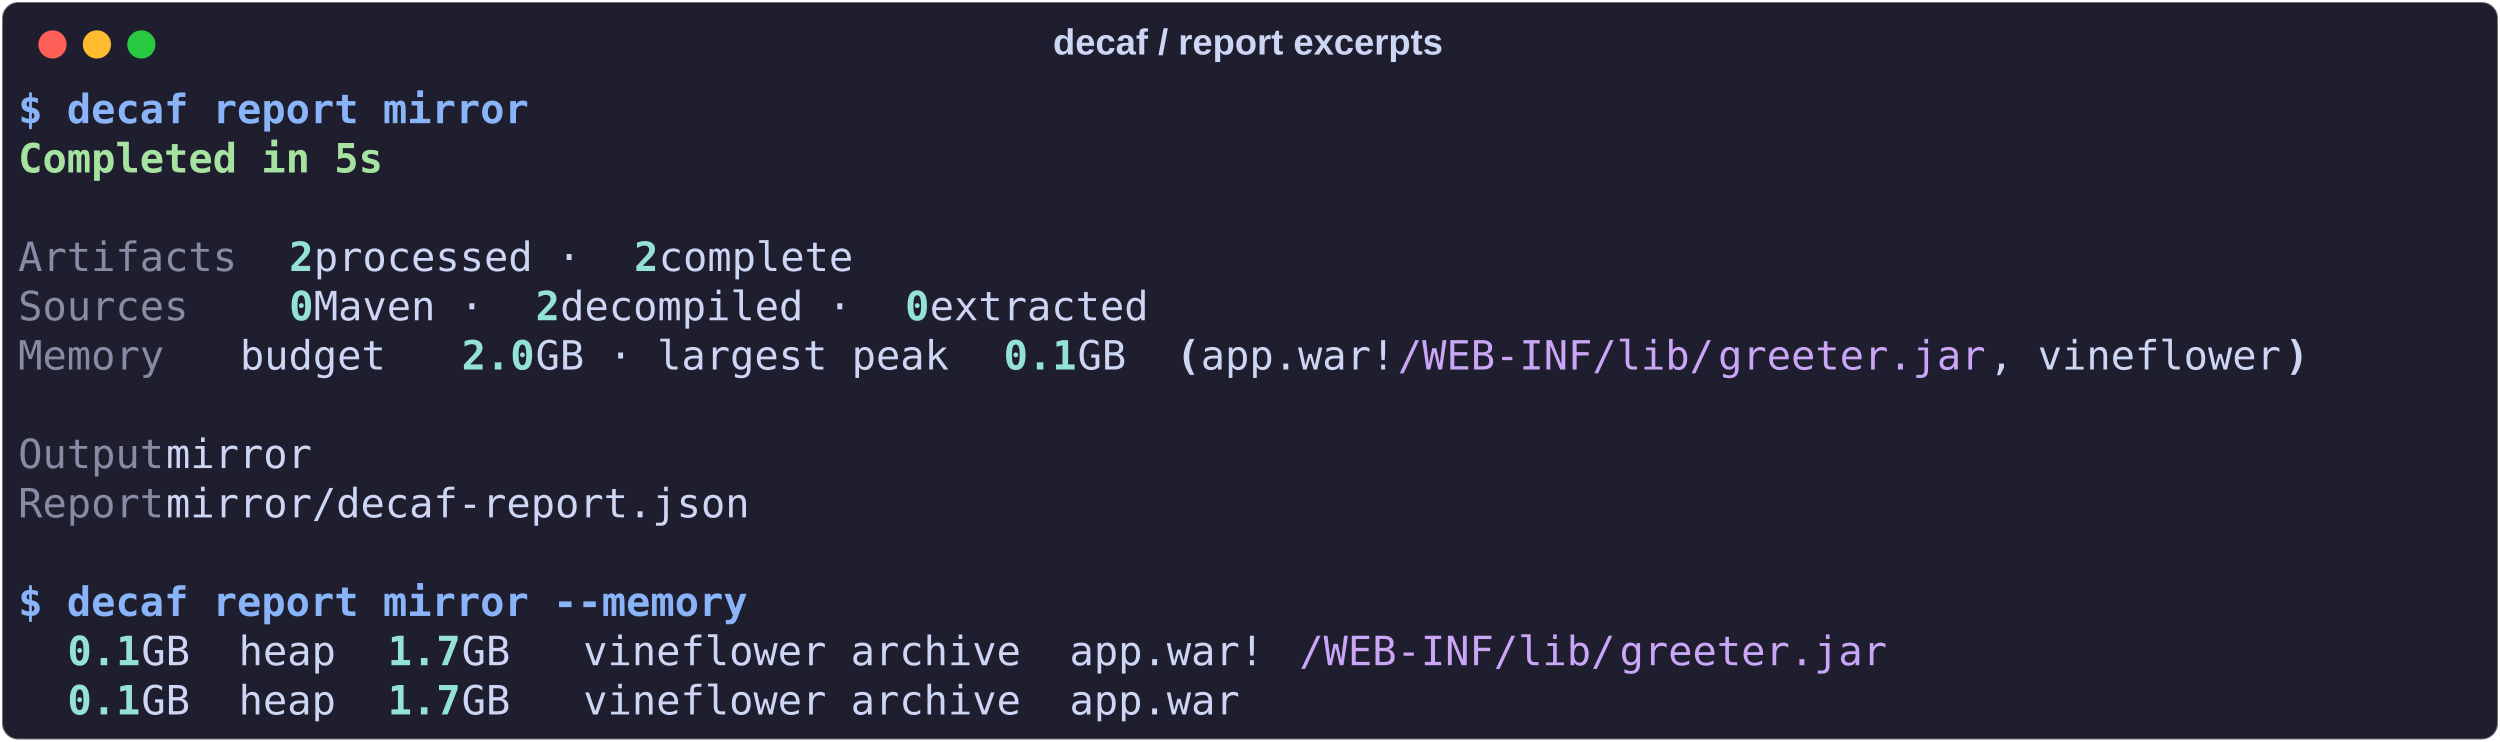
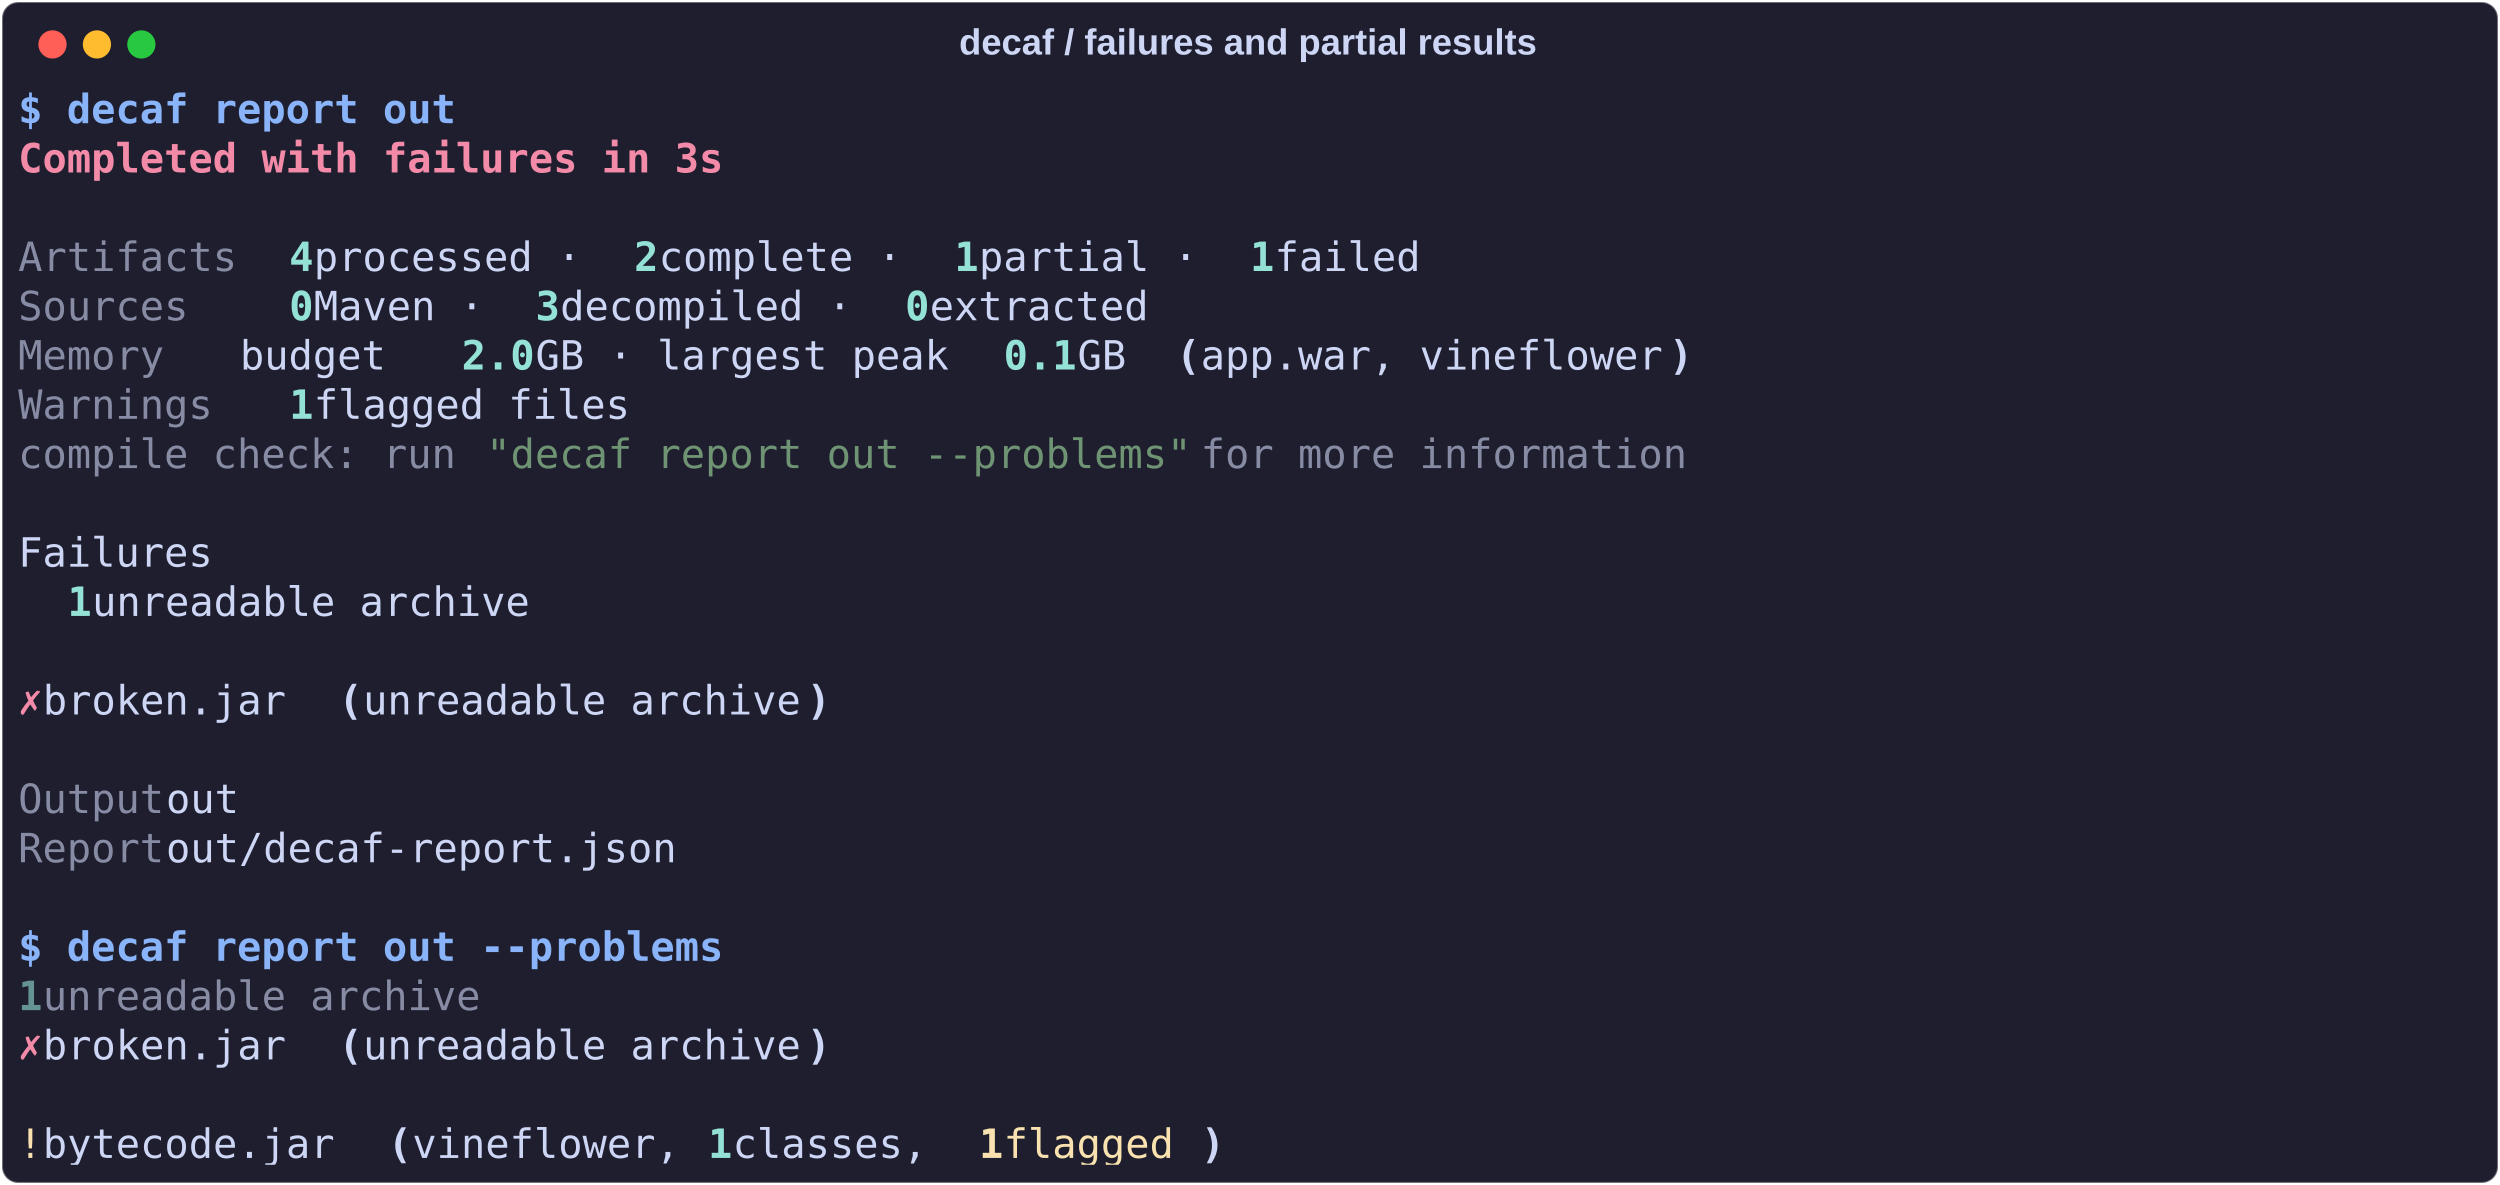
- <svg xmlns="http://www.w3.org/2000/svg" role="img" width="1238" height="367.2" class="rich-terminal" viewBox="0 0 1238 367.2">
+ <svg xmlns="http://www.w3.org/2000/svg" role="img" width="1238" height="586.8" class="rich-terminal" viewBox="0 0 1238 586.8">
  <style>

    .report-matrix {
        font-family: "DejaVu Sans Mono", monospace;
        font-size: 20px;
        line-height: 24.4px;
        font-variant-east-asian: full-width;
    }

    .report-title {
        font-size: 18px;
        font-weight: bold;
        font-family: arial;
    }

    .report-r1 { fill: #89b4fa;font-weight: bold }
.report-r2 { fill: #cdd6f4 }
- .report-r3 { fill: #a6e3a1;font-weight: bold }
+ .report-r3 { fill: #f38ba8;font-weight: bold }
.report-r4 { fill: #878ca4 }
.report-r5 { fill: #94e2d5;font-weight: bold }
.report-r6 { fill: #cdd6f4;font-weight: bold }
- .report-r7 { fill: #cba6f7 }
+ .report-r7 { fill: #6f9473 }
+ .report-r8 { fill: #f38ba8 }
+ .report-r9 { fill: #649392;font-weight: bold }
+ .report-r10 { fill: #f9e2af }
+ .report-r11 { fill: #f9e2af;font-weight: bold }
    </style>
  <defs>
    <clipPath id="report-clip-terminal">
-       <rect x="0" y="0" width="1219.0" height="316.2" />
+       <rect x="0" y="0" width="1219.0" height="535.8" />
    </clipPath>
    <clipPath id="report-line-0">
      <rect x="0" y="1.5" width="1220" height="24.65" />
    </clipPath>
    <clipPath id="report-line-1">
      <rect x="0" y="25.9" width="1220" height="24.65" />
    </clipPath>
    <clipPath id="report-line-2">
      <rect x="0" y="50.3" width="1220" height="24.65" />
    </clipPath>
    <clipPath id="report-line-3">
      <rect x="0" y="74.7" width="1220" height="24.65" />
    </clipPath>
    <clipPath id="report-line-4">
      <rect x="0" y="99.1" width="1220" height="24.65" />
    </clipPath>
    <clipPath id="report-line-5">
      <rect x="0" y="123.5" width="1220" height="24.65" />
    </clipPath>
    <clipPath id="report-line-6">
      <rect x="0" y="147.9" width="1220" height="24.65" />
    </clipPath>
    <clipPath id="report-line-7">
      <rect x="0" y="172.3" width="1220" height="24.65" />
    </clipPath>
    <clipPath id="report-line-8">
      <rect x="0" y="196.7" width="1220" height="24.65" />
    </clipPath>
    <clipPath id="report-line-9">
      <rect x="0" y="221.1" width="1220" height="24.65" />
    </clipPath>
    <clipPath id="report-line-10">
      <rect x="0" y="245.5" width="1220" height="24.65" />
    </clipPath>
    <clipPath id="report-line-11">
      <rect x="0" y="269.9" width="1220" height="24.65" />
    </clipPath>
+     <clipPath id="report-line-12">
+       <rect x="0" y="294.3" width="1220" height="24.65" />
+     </clipPath>
+     <clipPath id="report-line-13">
+       <rect x="0" y="318.7" width="1220" height="24.65" />
+     </clipPath>
+     <clipPath id="report-line-14">
+       <rect x="0" y="343.1" width="1220" height="24.65" />
+     </clipPath>
+     <clipPath id="report-line-15">
+       <rect x="0" y="367.5" width="1220" height="24.65" />
+     </clipPath>
+     <clipPath id="report-line-16">
+       <rect x="0" y="391.9" width="1220" height="24.65" />
+     </clipPath>
+     <clipPath id="report-line-17">
+       <rect x="0" y="416.3" width="1220" height="24.65" />
+     </clipPath>
+     <clipPath id="report-line-18">
+       <rect x="0" y="440.7" width="1220" height="24.65" />
+     </clipPath>
+     <clipPath id="report-line-19">
+       <rect x="0" y="465.1" width="1220" height="24.65" />
+     </clipPath>
+     <clipPath id="report-line-20">
+       <rect x="0" y="489.5" width="1220" height="24.65" />
+     </clipPath>
  </defs>
-   <rect fill="#1e1e2e" stroke="rgba(255,255,255,0.35)" stroke-width="1" x="1" y="1" width="1236" height="365.2" rx="8" />
-   <text class="report-title" fill="#cdd6f4" text-anchor="middle" x="618" y="27">decaf / report excerpts</text>
+   <rect fill="#1e1e2e" stroke="rgba(255,255,255,0.35)" stroke-width="1" x="1" y="1" width="1236" height="584.8" rx="8" />
+   <text class="report-title" fill="#cdd6f4" text-anchor="middle" x="618" y="27">decaf / failures and partial results</text>
  <g transform="translate(26,22)">
    <circle cx="0" cy="0" r="7" fill="#ff5f57" />
    <circle cx="22" cy="0" r="7" fill="#febc2e" />
    <circle cx="44" cy="0" r="7" fill="#28c840" />
  </g>
  <g transform="translate(9, 41)" clip-path="url(#report-clip-terminal)">
    <g class="report-matrix">
-       <text class="report-r1" x="0" y="20" textLength="256.2" clip-path="url(#report-line-0)">$ decaf report mirror</text>
+       <text class="report-r1" x="0" y="20" textLength="219.6" clip-path="url(#report-line-0)">$ decaf report out</text>
      <text class="report-r2" x="1220" y="20" textLength="12.2" clip-path="url(#report-line-0)">
</text>
-       <text class="report-r3" x="0" y="44.4" textLength="183" clip-path="url(#report-line-1)">Completed in 5s</text>
+       <text class="report-r3" x="0" y="44.4" textLength="353.8" clip-path="url(#report-line-1)">Completed with failures in 3s</text>
      <text class="report-r2" x="1220" y="44.4" textLength="12.2" clip-path="url(#report-line-1)">
</text>
      <text class="report-r2" x="1220" y="68.8" textLength="12.2" clip-path="url(#report-line-2)">
</text>
      <text class="report-r4" x="0" y="93.2" textLength="109.8" clip-path="url(#report-line-3)">Artifacts</text>
-       <text class="report-r5" x="134.2" y="93.2" textLength="12.2" clip-path="url(#report-line-3)">2</text>
+       <text class="report-r5" x="134.2" y="93.2" textLength="12.2" clip-path="url(#report-line-3)">4</text>
      <text class="report-r2" x="146.4" y="93.2" textLength="158.6" clip-path="url(#report-line-3)"> processed · </text>
      <text class="report-r5" x="305" y="93.2" textLength="12.2" clip-path="url(#report-line-3)">2</text>
-       <text class="report-r2" x="317.2" y="93.2" textLength="109.8" clip-path="url(#report-line-3)"> complete</text>
+       <text class="report-r2" x="317.2" y="93.2" textLength="146.4" clip-path="url(#report-line-3)"> complete · </text>
+       <text class="report-r5" x="463.6" y="93.2" textLength="12.2" clip-path="url(#report-line-3)">1</text>
+       <text class="report-r2" x="475.8" y="93.2" textLength="134.2" clip-path="url(#report-line-3)"> partial · </text>
+       <text class="report-r5" x="610" y="93.2" textLength="12.2" clip-path="url(#report-line-3)">1</text>
+       <text class="report-r2" x="622.2" y="93.2" textLength="85.4" clip-path="url(#report-line-3)"> failed</text>
      <text class="report-r2" x="1220" y="93.2" textLength="12.2" clip-path="url(#report-line-3)">
</text>
      <text class="report-r4" x="0" y="117.6" textLength="109.8" clip-path="url(#report-line-4)">Sources  </text>
      <text class="report-r5" x="134.2" y="117.6" textLength="12.2" clip-path="url(#report-line-4)">0</text>
      <text class="report-r2" x="146.4" y="117.6" textLength="109.8" clip-path="url(#report-line-4)"> Maven · </text>
-       <text class="report-r5" x="256.2" y="117.6" textLength="12.2" clip-path="url(#report-line-4)">2</text>
+       <text class="report-r5" x="256.2" y="117.6" textLength="12.2" clip-path="url(#report-line-4)">3</text>
      <text class="report-r2" x="268.4" y="117.6" textLength="170.8" clip-path="url(#report-line-4)"> decompiled · </text>
      <text class="report-r5" x="439.2" y="117.6" textLength="12.2" clip-path="url(#report-line-4)">0</text>
      <text class="report-r2" x="451.4" y="117.6" textLength="122" clip-path="url(#report-line-4)"> extracted</text>
      <text class="report-r2" x="1220" y="117.6" textLength="12.2" clip-path="url(#report-line-4)">
</text>
      <text class="report-r4" x="0" y="142" textLength="109.8" clip-path="url(#report-line-5)">Memory   </text>
      <text class="report-r2" x="109.8" y="142" textLength="109.8" clip-path="url(#report-line-5)">  budget </text>
      <text class="report-r5" x="219.6" y="142" textLength="36.6" clip-path="url(#report-line-5)">2.0</text>
      <text class="report-r2" x="256.2" y="142" textLength="231.8" clip-path="url(#report-line-5)"> GB · largest peak </text>
      <text class="report-r5" x="488" y="142" textLength="36.6" clip-path="url(#report-line-5)">0.1</text>
      <text class="report-r2" x="524.6" y="142" textLength="48.8" clip-path="url(#report-line-5)"> GB </text>
      <text class="report-r6" x="573.4" y="142" textLength="12.2" clip-path="url(#report-line-5)">(</text>
-       <text class="report-r2" x="585.6" y="142" textLength="97.6" clip-path="url(#report-line-5)">app.war!</text>
-       <text class="report-r7" x="683.2" y="142" textLength="158.6" clip-path="url(#report-line-5)">/WEB-INF/lib/</text>
-       <text class="report-r7" x="841.8" y="142" textLength="134.2" clip-path="url(#report-line-5)">greeter.jar</text>
-       <text class="report-r2" x="976" y="142" textLength="146.4" clip-path="url(#report-line-5)">, vineflower</text>
-       <text class="report-r6" x="1122.4" y="142" textLength="12.2" clip-path="url(#report-line-5)">)</text>
+       <text class="report-r2" x="585.6" y="142" textLength="231.8" clip-path="url(#report-line-5)">app.war, vineflower</text>
+       <text class="report-r6" x="817.4" y="142" textLength="12.2" clip-path="url(#report-line-5)">)</text>
      <text class="report-r2" x="1220" y="142" textLength="12.2" clip-path="url(#report-line-5)">
</text>
+       <text class="report-r4" x="0" y="166.4" textLength="109.8" clip-path="url(#report-line-6)">Warnings </text>
+       <text class="report-r5" x="134.2" y="166.4" textLength="12.2" clip-path="url(#report-line-6)">1</text>
+       <text class="report-r2" x="146.4" y="166.4" textLength="170.8" clip-path="url(#report-line-6)"> flagged files</text>
      <text class="report-r2" x="1220" y="166.4" textLength="12.2" clip-path="url(#report-line-6)">
</text>
-       <text class="report-r4" x="0" y="190.8" textLength="73.2" clip-path="url(#report-line-7)">Output</text>
-       <text class="report-r2" x="73.2" y="190.8" textLength="97.6" clip-path="url(#report-line-7)">  mirror</text>
+       <text class="report-r4" x="0" y="190.8" textLength="231.8" clip-path="url(#report-line-7)">compile check: run </text>
+       <text class="report-r7" x="231.8" y="190.8" textLength="353.8" clip-path="url(#report-line-7)">"decaf report out --problems"</text>
+       <text class="report-r4" x="585.6" y="190.8" textLength="256.2" clip-path="url(#report-line-7)"> for more information</text>
      <text class="report-r2" x="1220" y="190.8" textLength="12.2" clip-path="url(#report-line-7)">
</text>
-       <text class="report-r4" x="0" y="215.2" textLength="73.2" clip-path="url(#report-line-8)">Report</text>
-       <text class="report-r2" x="73.2" y="215.2" textLength="317.2" clip-path="url(#report-line-8)">  mirror/decaf-report.json</text>
      <text class="report-r2" x="1220" y="215.2" textLength="12.2" clip-path="url(#report-line-8)">
</text>
+       <text class="report-r2" x="0" y="239.6" textLength="97.6" clip-path="url(#report-line-9)">Failures</text>
      <text class="report-r2" x="1220" y="239.6" textLength="12.2" clip-path="url(#report-line-9)">
</text>
-       <text class="report-r1" x="0" y="264" textLength="366" clip-path="url(#report-line-10)">$ decaf report mirror --memory</text>
+       <text class="report-r5" x="24.4" y="264" textLength="12.2" clip-path="url(#report-line-10)">1</text>
+       <text class="report-r2" x="36.6" y="264" textLength="244" clip-path="url(#report-line-10)">  unreadable archive</text>
      <text class="report-r2" x="1220" y="264" textLength="12.2" clip-path="url(#report-line-10)">
</text>
-       <text class="report-r5" x="24.4" y="288.4" textLength="36.6" clip-path="url(#report-line-11)">0.1</text>
-       <text class="report-r2" x="61" y="288.4" textLength="122" clip-path="url(#report-line-11)"> GB  heap </text>
-       <text class="report-r5" x="183" y="288.4" textLength="36.6" clip-path="url(#report-line-11)">1.7</text>
-       <text class="report-r2" x="219.6" y="288.4" textLength="414.8" clip-path="url(#report-line-11)"> GB   vineflower archive  app.war!</text>
-       <text class="report-r7" x="634.4" y="288.4" textLength="158.6" clip-path="url(#report-line-11)">/WEB-INF/lib/</text>
-       <text class="report-r7" x="793" y="288.4" textLength="134.2" clip-path="url(#report-line-11)">greeter.jar</text>
      <text class="report-r2" x="1220" y="288.4" textLength="12.2" clip-path="url(#report-line-11)">
</text>
-       <text class="report-r5" x="24.4" y="312.8" textLength="36.6" clip-path="url(#report-line-12)">0.1</text>
-       <text class="report-r2" x="61" y="312.8" textLength="122" clip-path="url(#report-line-12)"> GB  heap </text>
-       <text class="report-r5" x="183" y="312.8" textLength="36.6" clip-path="url(#report-line-12)">1.7</text>
-       <text class="report-r2" x="219.6" y="312.8" textLength="402.6" clip-path="url(#report-line-12)"> GB   vineflower archive  app.war</text>
+       <text class="report-r8" x="0" y="312.8" textLength="12.2" clip-path="url(#report-line-12)">✗</text>
+       <text class="report-r2" x="12.2" y="312.8" textLength="146.4" clip-path="url(#report-line-12)"> broken.jar </text>
+       <text class="report-r6" x="158.6" y="312.8" textLength="12.2" clip-path="url(#report-line-12)">(</text>
+       <text class="report-r2" x="170.8" y="312.8" textLength="219.6" clip-path="url(#report-line-12)">unreadable archive</text>
+       <text class="report-r6" x="390.4" y="312.8" textLength="12.2" clip-path="url(#report-line-12)">)</text>
      <text class="report-r2" x="1220" y="312.8" textLength="12.2" clip-path="url(#report-line-12)">
+ </text>
+       <text class="report-r2" x="1220" y="337.2" textLength="12.2" clip-path="url(#report-line-13)">
+ </text>
+       <text class="report-r4" x="0" y="361.6" textLength="73.2" clip-path="url(#report-line-14)">Output</text>
+       <text class="report-r2" x="73.2" y="361.6" textLength="61" clip-path="url(#report-line-14)">  out</text>
+       <text class="report-r2" x="1220" y="361.6" textLength="12.2" clip-path="url(#report-line-14)">
+ </text>
+       <text class="report-r4" x="0" y="386" textLength="73.2" clip-path="url(#report-line-15)">Report</text>
+       <text class="report-r2" x="73.2" y="386" textLength="280.6" clip-path="url(#report-line-15)">  out/decaf-report.json</text>
+       <text class="report-r2" x="1220" y="386" textLength="12.2" clip-path="url(#report-line-15)">
+ </text>
+       <text class="report-r2" x="1220" y="410.4" textLength="12.2" clip-path="url(#report-line-16)">
+ </text>
+       <text class="report-r1" x="0" y="434.8" textLength="353.8" clip-path="url(#report-line-17)">$ decaf report out --problems</text>
+       <text class="report-r2" x="1220" y="434.8" textLength="12.2" clip-path="url(#report-line-17)">
+ </text>
+       <text class="report-r9" x="0" y="459.2" textLength="12.2" clip-path="url(#report-line-18)">1</text>
+       <text class="report-r4" x="12.2" y="459.2" textLength="244" clip-path="url(#report-line-18)">  unreadable archive</text>
+       <text class="report-r2" x="1220" y="459.2" textLength="12.2" clip-path="url(#report-line-18)">
+ </text>
+       <text class="report-r8" x="0" y="483.6" textLength="12.2" clip-path="url(#report-line-19)">✗</text>
+       <text class="report-r2" x="12.2" y="483.6" textLength="146.4" clip-path="url(#report-line-19)"> broken.jar </text>
+       <text class="report-r6" x="158.6" y="483.6" textLength="12.2" clip-path="url(#report-line-19)">(</text>
+       <text class="report-r2" x="170.8" y="483.6" textLength="219.6" clip-path="url(#report-line-19)">unreadable archive</text>
+       <text class="report-r6" x="390.4" y="483.6" textLength="12.2" clip-path="url(#report-line-19)">)</text>
+       <text class="report-r2" x="1220" y="483.6" textLength="12.2" clip-path="url(#report-line-19)">
+ </text>
+       <text class="report-r2" x="1220" y="508" textLength="12.2" clip-path="url(#report-line-20)">
+ </text>
+       <text class="report-r10" x="0" y="532.4" textLength="12.2" clip-path="url(#report-line-21)">!</text>
+       <text class="report-r2" x="12.2" y="532.4" textLength="170.8" clip-path="url(#report-line-21)"> bytecode.jar </text>
+       <text class="report-r6" x="183" y="532.4" textLength="12.2" clip-path="url(#report-line-21)">(</text>
+       <text class="report-r2" x="195.2" y="532.4" textLength="146.4" clip-path="url(#report-line-21)">vineflower, </text>
+       <text class="report-r5" x="341.6" y="532.4" textLength="12.2" clip-path="url(#report-line-21)">1</text>
+       <text class="report-r2" x="353.8" y="532.4" textLength="122" clip-path="url(#report-line-21)"> classes, </text>
+       <text class="report-r11" x="475.8" y="532.4" textLength="12.2" clip-path="url(#report-line-21)">1</text>
+       <text class="report-r10" x="488" y="532.4" textLength="97.6" clip-path="url(#report-line-21)"> flagged</text>
+       <text class="report-r6" x="585.6" y="532.4" textLength="12.2" clip-path="url(#report-line-21)">)</text>
+       <text class="report-r2" x="1220" y="532.4" textLength="12.2" clip-path="url(#report-line-21)">
</text>
    </g>
  </g>
</svg>
